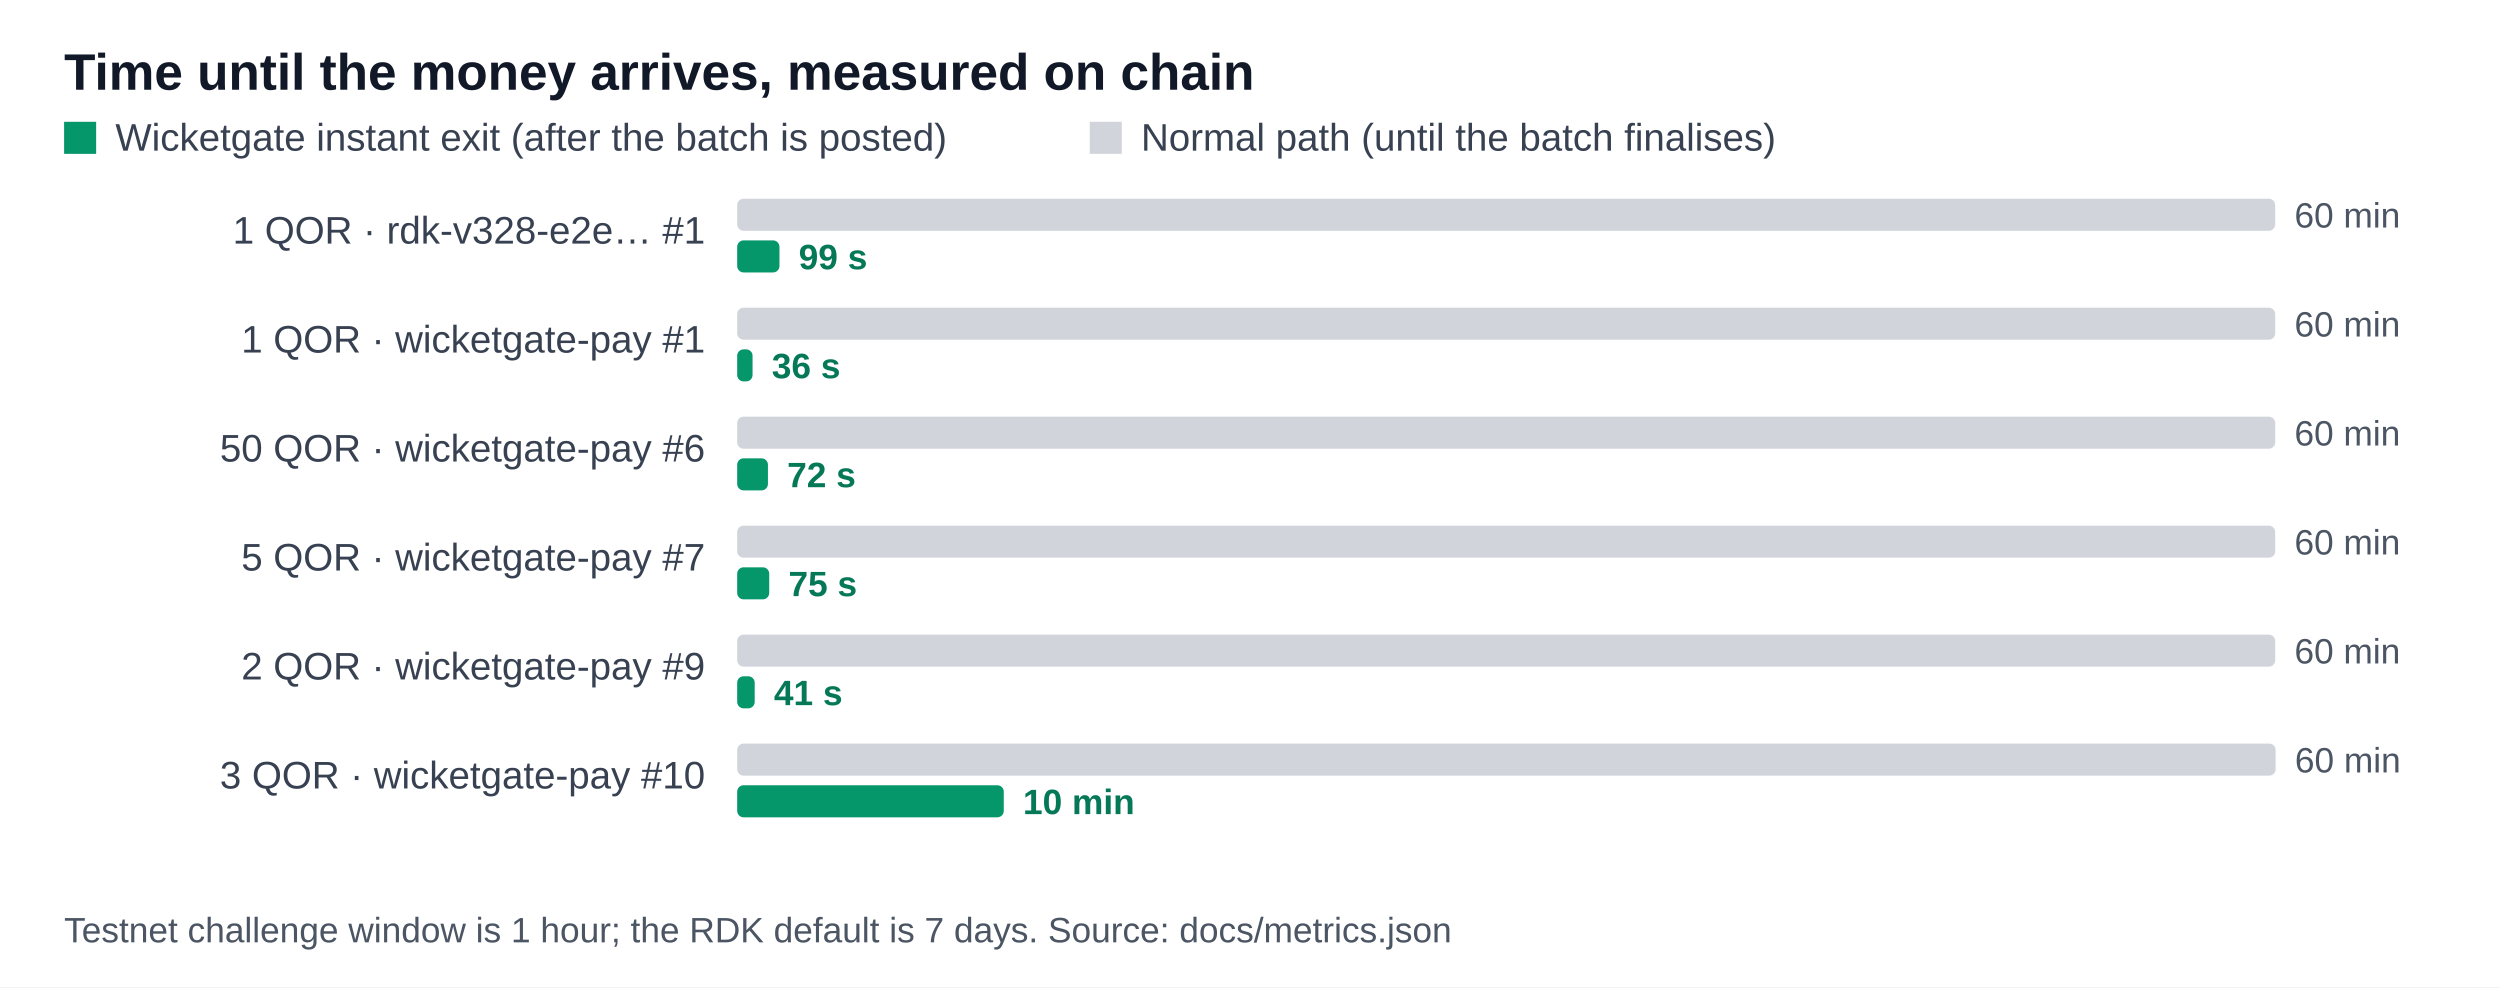
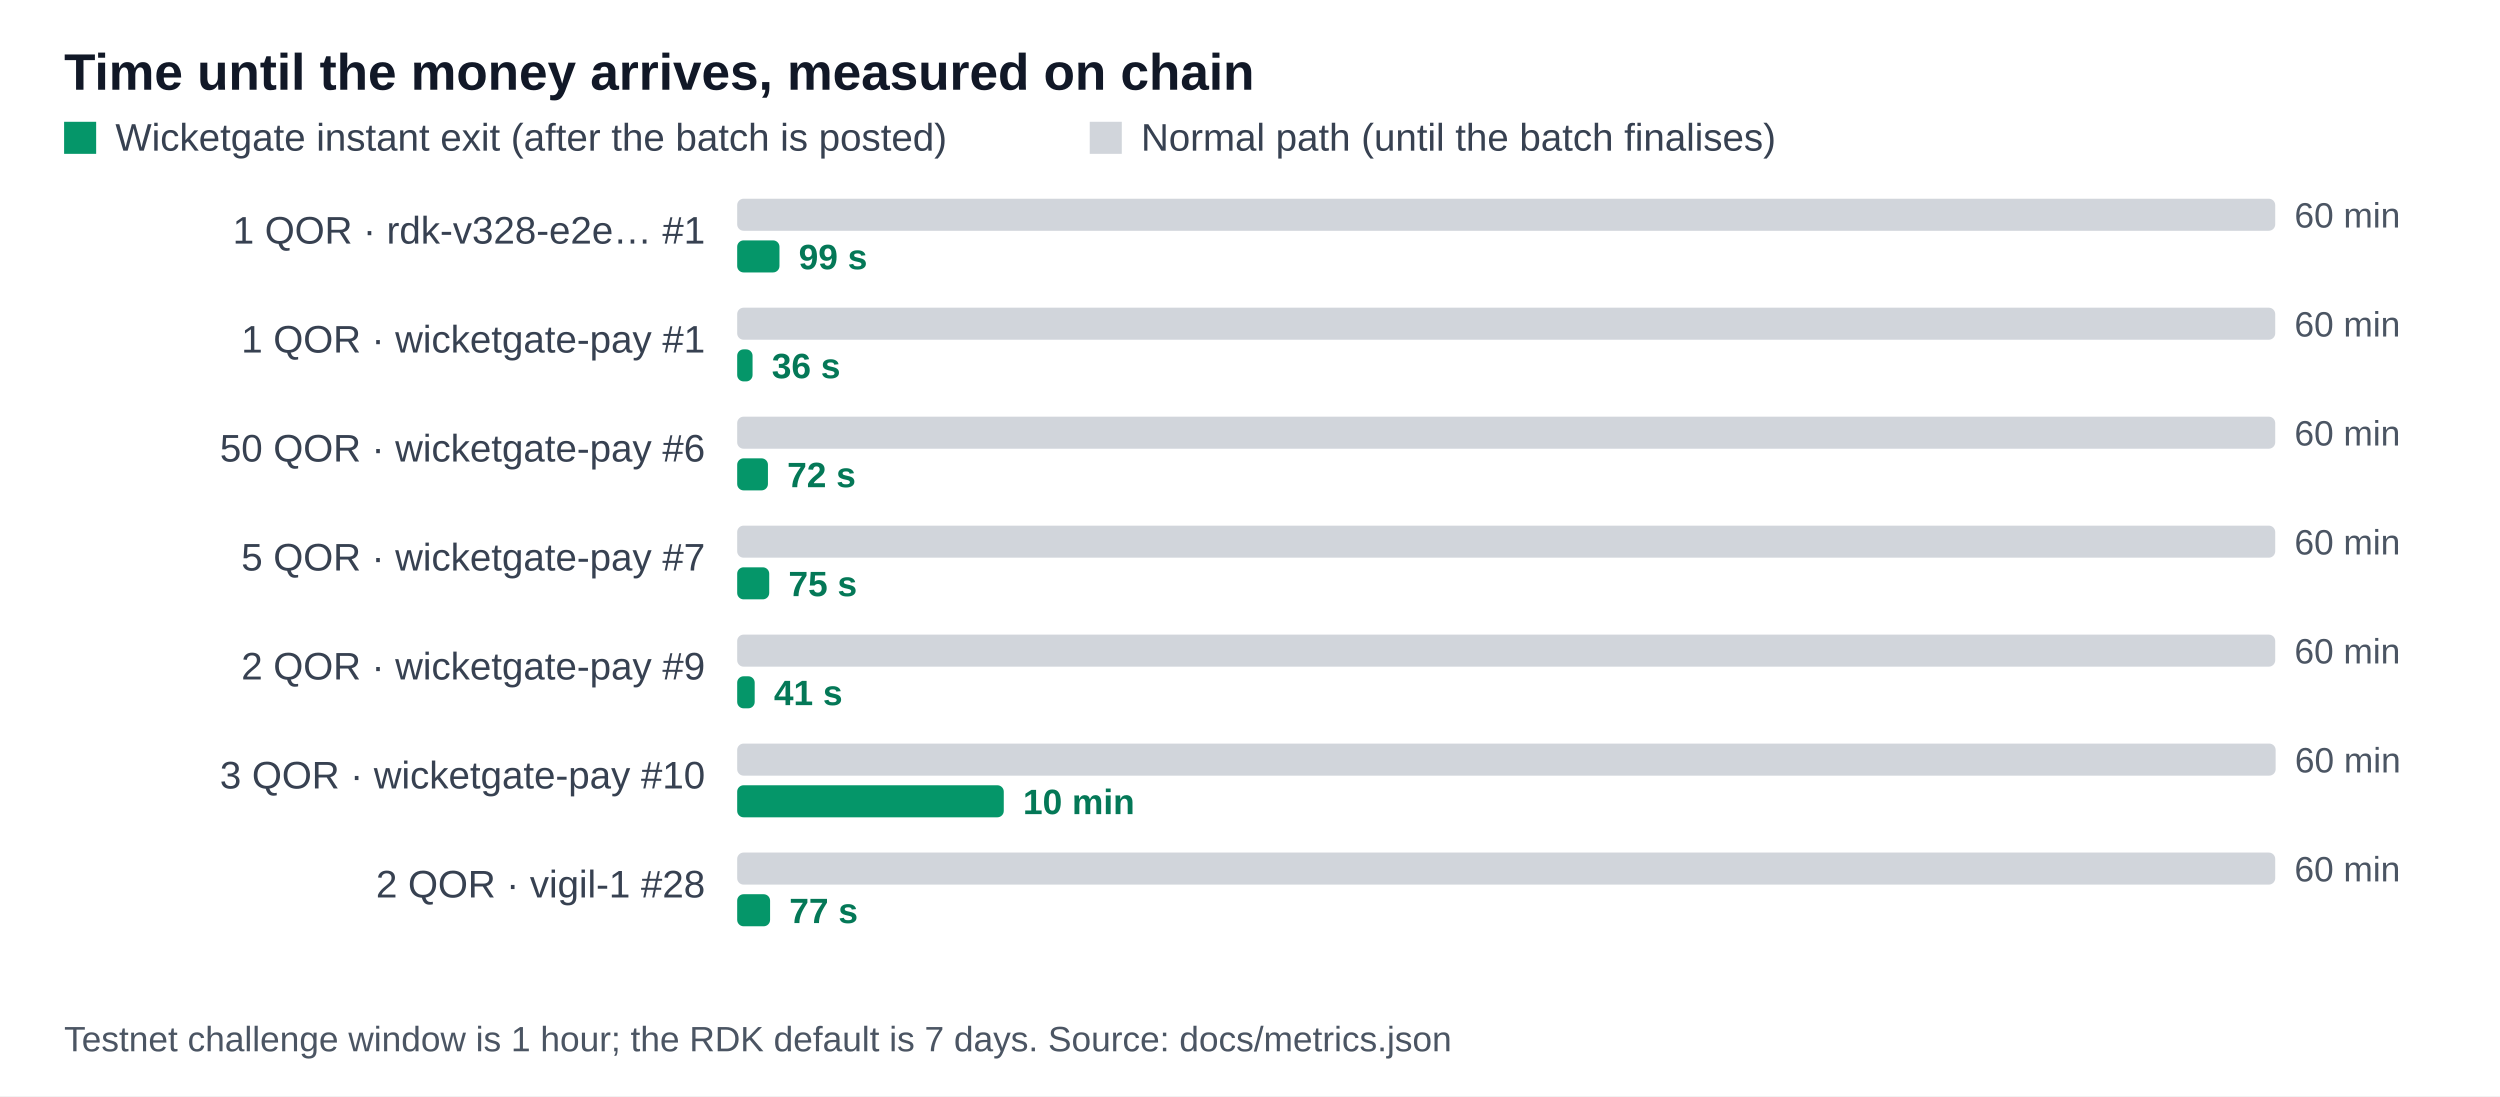
- <svg xmlns="http://www.w3.org/2000/svg" width="780" height="308" viewBox="0 0 780 308" font-family="ui-sans-serif,system-ui,Segoe UI,Arial">
+ <svg xmlns="http://www.w3.org/2000/svg" width="780" height="342" viewBox="0 0 780 342" font-family="ui-sans-serif,system-ui,Segoe UI,Arial">
  <style>.bg{fill:#ffffff}.t{fill:#111827;font-size:16px;font-weight:600}.l{fill:#374151;font-size:12px}.v{fill:#4b5563;font-size:11px}.b{font-weight:700;fill:#047857}.n{fill:#d1d5db}.i{fill:#059669}
@media (prefers-color-scheme:dark){.bg{fill:#0d1117}.t{fill:#e6edf3}.l{fill:#c9d1d9}.v{fill:#8b949e}.b{fill:#3fb950}.n{fill:#30363d}.i{fill:#2ea043}}</style>
  <rect width="100%" height="100%" class="bg" />
  <text x="20" y="28" class="t">Time until the money arrives, measured on chain</text>
  <rect x="20" y="38" width="10" height="10" class="i" />
  <text x="36" y="47" class="l">Wicketgate instant exit (after the batch is posted)</text>
  <rect x="340" y="38" width="10" height="10" class="n" />
  <text x="356" y="47" class="l">Normal path (until the batch finalises)</text>
  <text x="220" y="76" text-anchor="end" class="l">1 QOR · rdk-v328-e2e… #1</text>
  <rect x="230" y="62" width="479.867" height="10" rx="2" class="n" />
  <rect x="230" y="75" width="13.196" height="10" rx="2" class="i" />
  <text x="715.867" y="71" class="v">60 min</text>
  <text x="249.196" y="84" class="v b">99 s</text>
  <text x="220" y="110" text-anchor="end" class="l">1 QOR · wicketgate-pay #1</text>
  <rect x="230" y="96" width="479.867" height="10" rx="2" class="n" />
  <rect x="230" y="109" width="4.799" height="10" rx="2" class="i" />
  <text x="715.867" y="105" class="v">60 min</text>
  <text x="240.799" y="118" class="v b">36 s</text>
  <text x="220" y="144" text-anchor="end" class="l">50 QOR · wicketgate-pay #6</text>
  <rect x="230" y="130" width="479.867" height="10" rx="2" class="n" />
  <rect x="230" y="143" width="9.597" height="10" rx="2" class="i" />
  <text x="715.867" y="139" class="v">60 min</text>
  <text x="245.597" y="152" class="v b">72 s</text>
  <text x="220" y="178" text-anchor="end" class="l">5 QOR · wicketgate-pay #7</text>
  <rect x="230" y="164" width="479.867" height="10" rx="2" class="n" />
  <rect x="230" y="177" width="9.997" height="10" rx="2" class="i" />
  <text x="715.867" y="173" class="v">60 min</text>
  <text x="245.997" y="186" class="v b">75 s</text>
  <text x="220" y="212" text-anchor="end" class="l">2 QOR · wicketgate-pay #9</text>
  <rect x="230" y="198" width="479.867" height="10" rx="2" class="n" />
  <rect x="230" y="211" width="5.465" height="10" rx="2" class="i" />
  <text x="715.867" y="207" class="v">60 min</text>
  <text x="241.465" y="220" class="v b">41 s</text>
  <text x="220" y="246" text-anchor="end" class="l">3 QOR · wicketgate-pay #10</text>
  <rect x="230" y="232" width="480" height="10" rx="2" class="n" />
  <rect x="230" y="245" width="83.177" height="10" rx="2" class="i" />
  <text x="716" y="241" class="v">60 min</text>
  <text x="319.177" y="254" class="v b">10 min</text>
-   <text x="20" y="294" class="v">Testnet challenge window is 1 hour; the RDK default is 7 days. Source: docs/metrics.json</text>
+   <text x="220" y="280" text-anchor="end" class="l">2 QOR · vigil-1 #28</text>
+   <rect x="230" y="266" width="479.867" height="10" rx="2" class="n" />
+   <rect x="230" y="279" width="10.264" height="10" rx="2" class="i" />
+   <text x="715.867" y="275" class="v">60 min</text>
+   <text x="246.264" y="288" class="v b">77 s</text>
+   <text x="20" y="328" class="v">Testnet challenge window is 1 hour; the RDK default is 7 days. Source: docs/metrics.json</text>
</svg>
